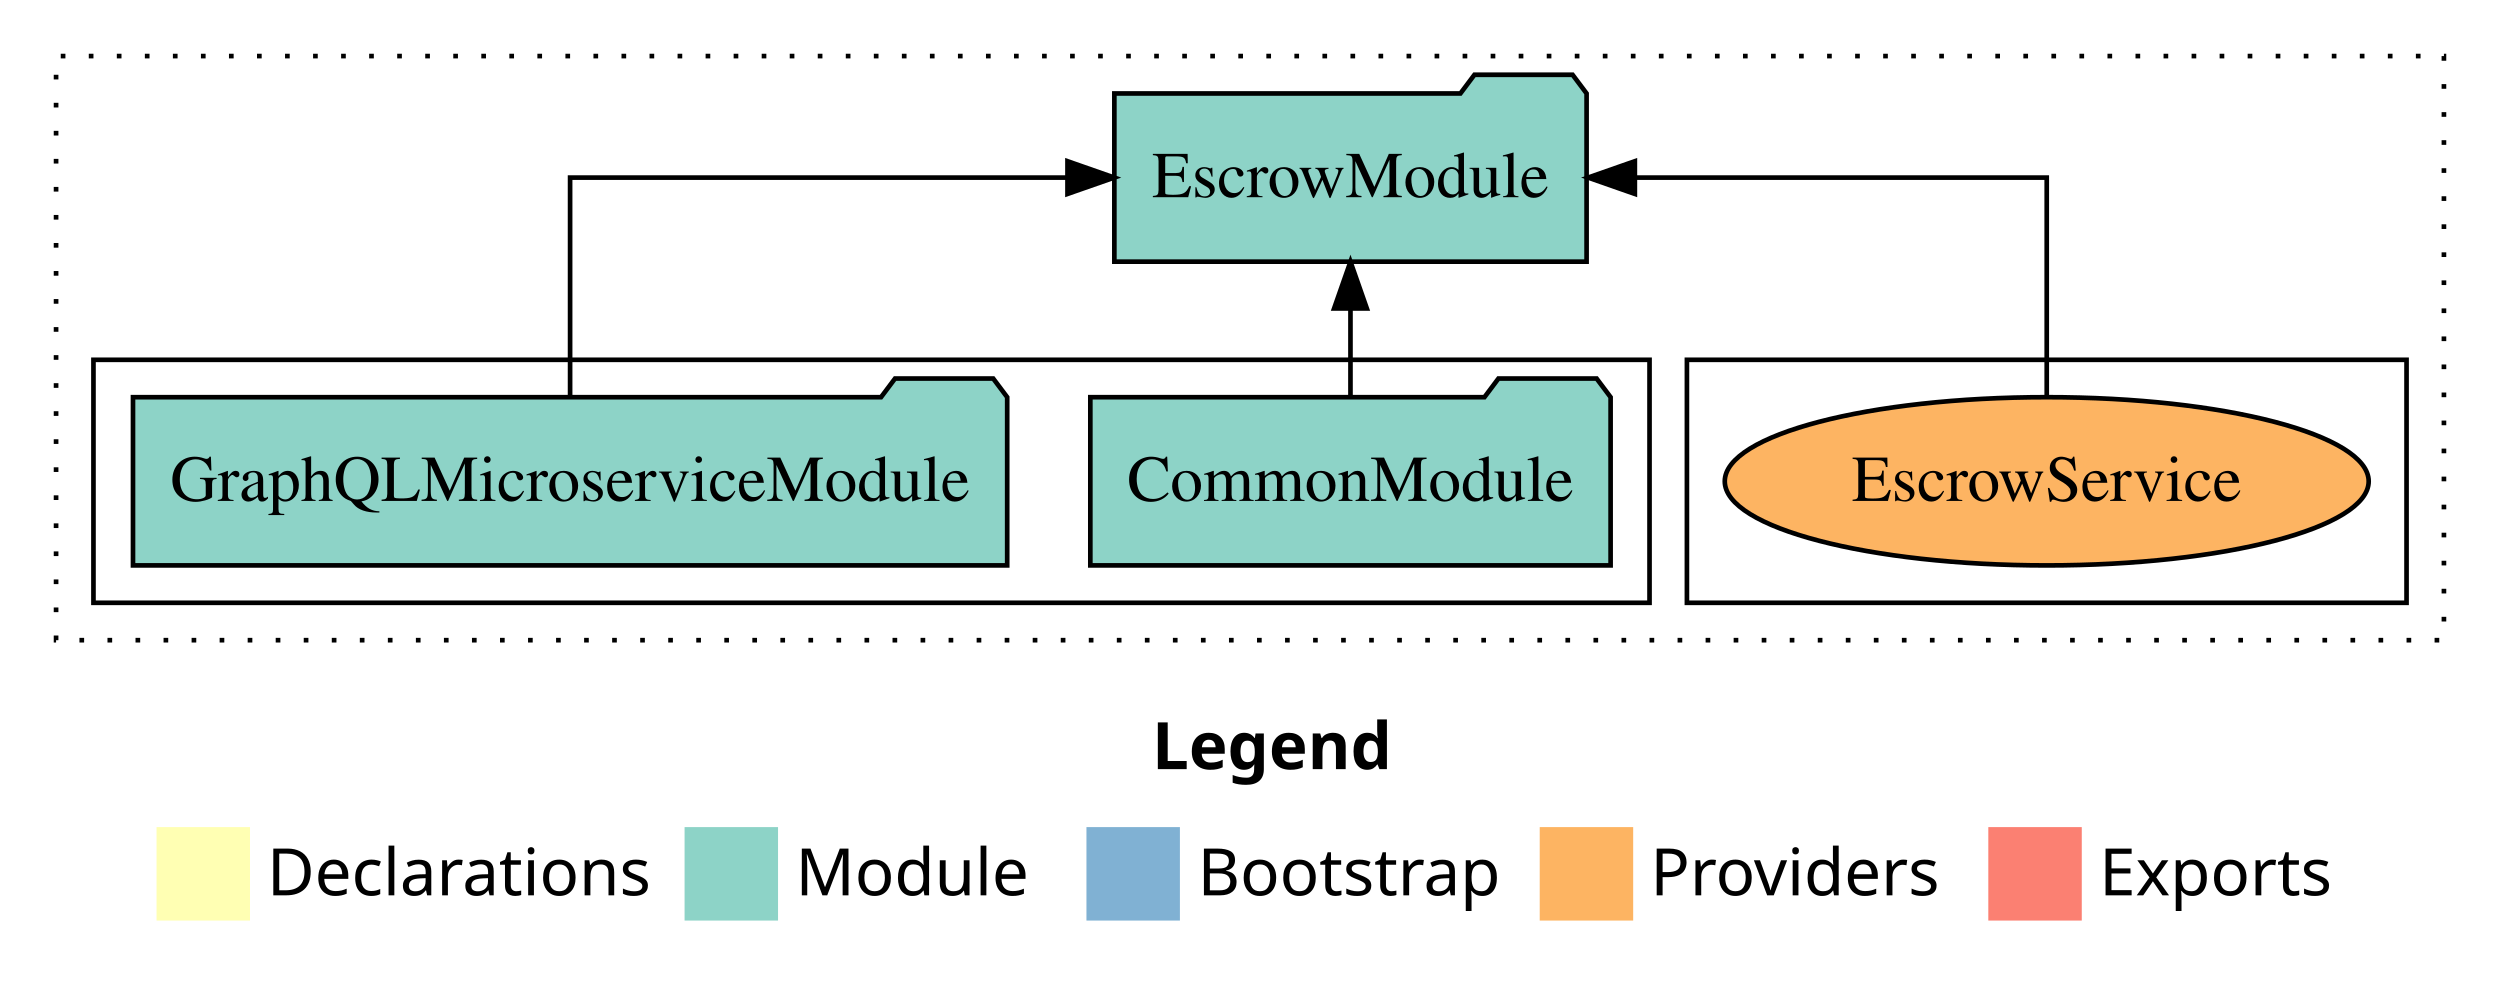
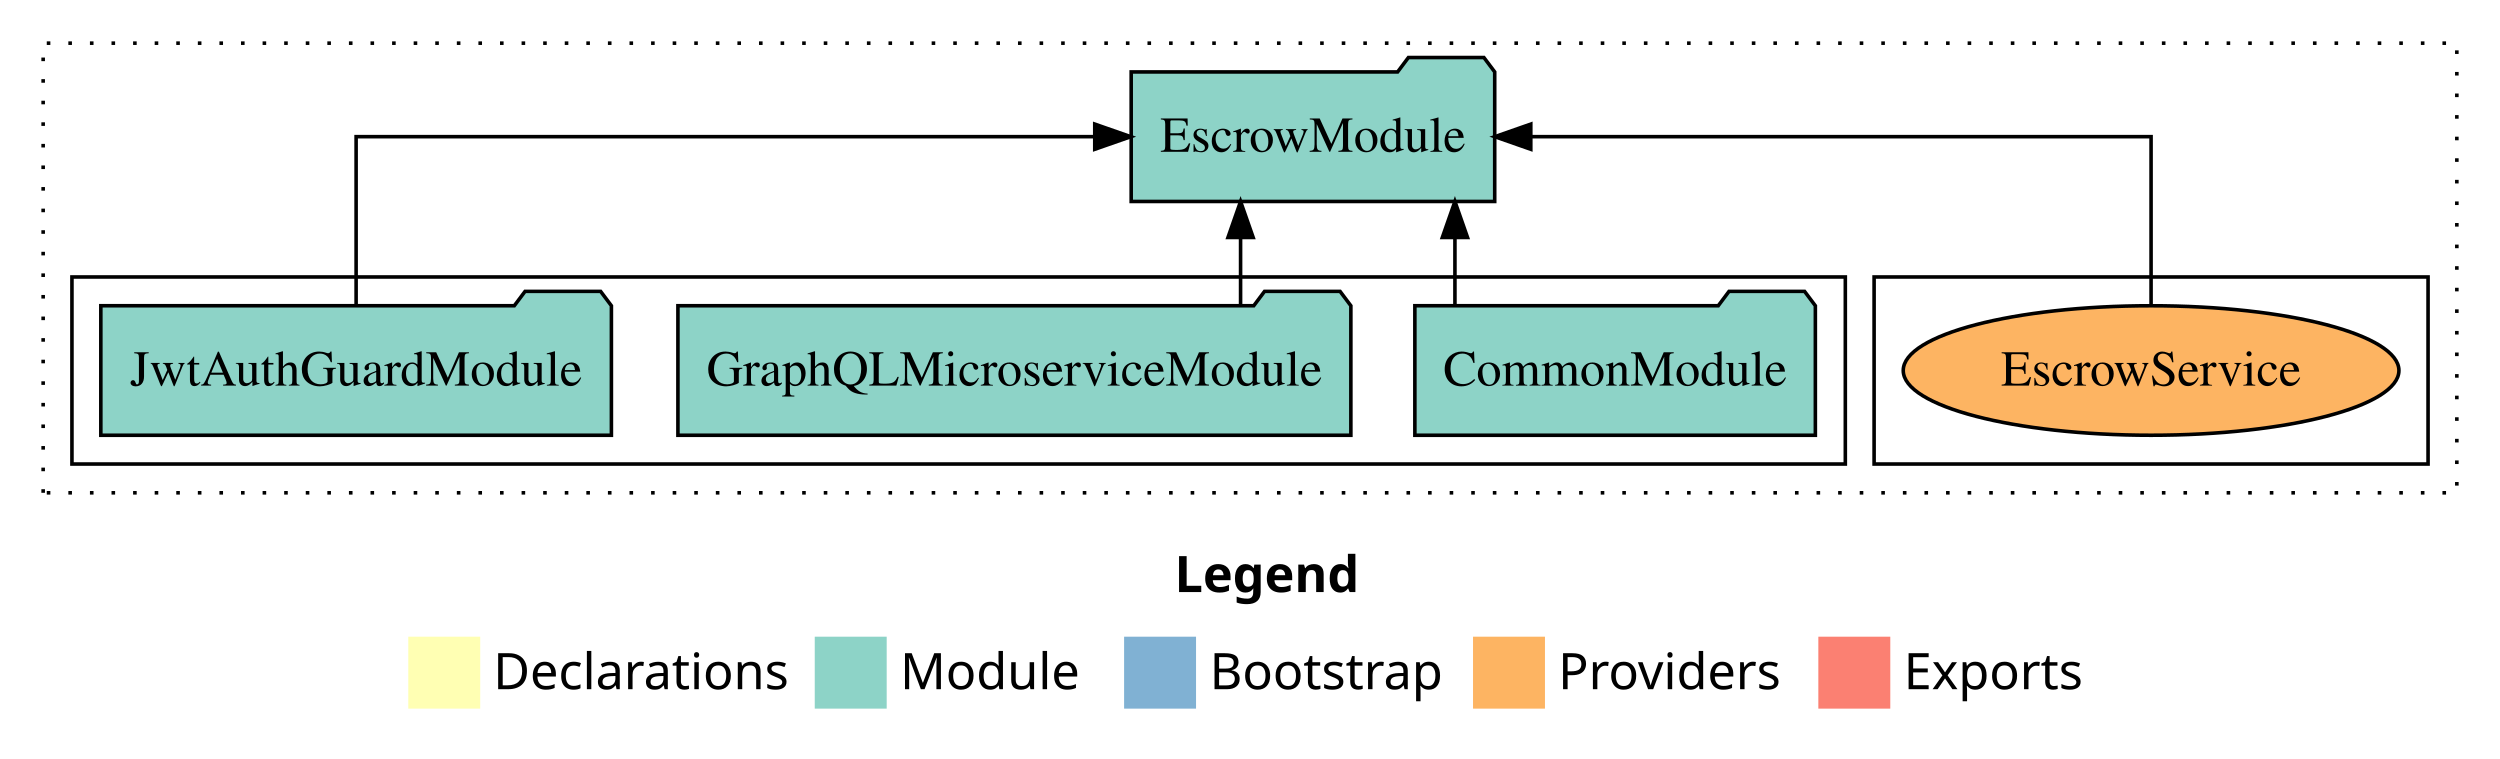
- <svg xmlns="http://www.w3.org/2000/svg" width="535pt" height="211pt" viewBox="0.00 0.00 535.00 211.00">
+ <svg xmlns="http://www.w3.org/2000/svg" width="695pt" height="211pt" viewBox="0.00 0.00 695.00 211.00">
  <g id="graph0" class="graph" transform="scale(1 1) rotate(0) translate(4 207)">
-     <polygon fill="white" stroke="transparent" points="-4,4 -4,-207 531,-207 531,4 -4,4" />
-     <text text-anchor="start" x="242.51" y="-42.4" font-family="Times-12" font-weight="bold" font-size="14.00">Legend</text>
-     <polygon fill="#ffffb3" stroke="transparent" points="29.5,-10 29.5,-30 49.5,-30 49.5,-10 29.5,-10" />
-     <text text-anchor="start" x="53.13" y="-15.4" font-family="Times-12" font-size="14.00">  Declarations</text>
-     <polygon fill="#8dd3c7" stroke="transparent" points="142.5,-10 142.5,-30 162.5,-30 162.5,-10 142.5,-10" />
-     <text text-anchor="start" x="166.23" y="-15.4" font-family="Times-12" font-size="14.00">  Module</text>
-     <polygon fill="#80b1d3" stroke="transparent" points="228.5,-10 228.5,-30 248.5,-30 248.5,-10 228.5,-10" />
-     <text text-anchor="start" x="252.28" y="-15.4" font-family="Times-12" font-size="14.00">  Bootstrap</text>
-     <polygon fill="#fdb462" stroke="transparent" points="325.5,-10 325.5,-30 345.5,-30 345.5,-10 325.5,-10" />
-     <text text-anchor="start" x="349.17" y="-15.4" font-family="Times-12" font-size="14.00">  Providers</text>
-     <polygon fill="#fb8072" stroke="transparent" points="421.5,-10 421.5,-30 441.5,-30 441.5,-10 421.5,-10" />
-     <text text-anchor="start" x="445.23" y="-15.4" font-family="Times-12" font-size="14.00">  Exports</text>
+     <polygon fill="white" stroke="transparent" points="-4,4 -4,-207 691,-207 691,4 -4,4" />
+     <text text-anchor="start" x="322.51" y="-42.4" font-family="Times-12" font-weight="bold" font-size="14.00">Legend</text>
+     <polygon fill="#ffffb3" stroke="transparent" points="109.5,-10 109.5,-30 129.5,-30 129.5,-10 109.5,-10" />
+     <text text-anchor="start" x="133.13" y="-15.4" font-family="Times-12" font-size="14.00">  Declarations</text>
+     <polygon fill="#8dd3c7" stroke="transparent" points="222.5,-10 222.5,-30 242.5,-30 242.5,-10 222.5,-10" />
+     <text text-anchor="start" x="246.23" y="-15.4" font-family="Times-12" font-size="14.00">  Module</text>
+     <polygon fill="#80b1d3" stroke="transparent" points="308.5,-10 308.5,-30 328.5,-30 328.5,-10 308.5,-10" />
+     <text text-anchor="start" x="332.28" y="-15.4" font-family="Times-12" font-size="14.00">  Bootstrap</text>
+     <polygon fill="#fdb462" stroke="transparent" points="405.5,-10 405.5,-30 425.5,-30 425.5,-10 405.5,-10" />
+     <text text-anchor="start" x="429.17" y="-15.4" font-family="Times-12" font-size="14.00">  Providers</text>
+     <polygon fill="#fb8072" stroke="transparent" points="501.5,-10 501.5,-30 521.5,-30 521.5,-10 501.5,-10" />
+     <text text-anchor="start" x="525.23" y="-15.4" font-family="Times-12" font-size="14.00">  Exports</text>
    <g id="clust1" class="cluster">
-       <polygon fill="none" stroke="black" stroke-dasharray="1,5" points="8,-70 8,-195 519,-195 519,-70 8,-70" />
+       <polygon fill="none" stroke="black" stroke-dasharray="1,5" points="8,-70 8,-195 679,-195 679,-70 8,-70" />
    </g>
    <g id="clust6" class="cluster">
-       <polygon fill="none" stroke="black" points="357,-78 357,-130 511,-130 511,-78 357,-78" />
+       <polygon fill="none" stroke="black" points="517,-78 517,-130 671,-130 671,-78 517,-78" />
    </g>
    <g id="clust3" class="cluster">
-       <polygon fill="none" stroke="black" points="16,-78 16,-130 349,-130 349,-78 16,-78" />
+       <polygon fill="none" stroke="black" points="16,-78 16,-130 509,-130 509,-78 16,-78" />
    </g>
    <g id="node1" class="node">
-       <polygon fill="#8dd3c7" stroke="black" points="340.67,-122 337.67,-126 316.67,-126 313.67,-122 229.33,-122 229.33,-86 340.67,-86 340.67,-122" />
-       <text text-anchor="middle" x="285" y="-99.8" font-family="Times,serif" font-size="14.00">CommonModule</text>
+       <polygon fill="#8dd3c7" stroke="black" points="500.67,-122 497.67,-126 476.67,-126 473.67,-122 389.33,-122 389.33,-86 500.67,-86 500.67,-122" />
+       <text text-anchor="middle" x="445" y="-99.8" font-family="Times,serif" font-size="14.00">CommonModule</text>
+     </g>
+     <g id="node4" class="node">
+       <polygon fill="#8dd3c7" stroke="black" points="411.53,-187 408.53,-191 387.53,-191 384.53,-187 310.47,-187 310.47,-151 411.53,-151 411.53,-187" />
+       <text text-anchor="middle" x="361" y="-164.8" font-family="Times,serif" font-size="14.00">EscrowModule</text>
+     </g>
+     <g id="edge1" class="edge">
+       <path fill="none" stroke="black" d="M400.47,-122.11C400.47,-122.11 400.47,-140.99 400.47,-140.99" />
+       <polygon fill="black" stroke="black" points="396.97,-140.99 400.47,-150.99 403.97,-140.99 396.97,-140.99" />
+     </g>
+     <g id="node2" class="node">
+       <polygon fill="#8dd3c7" stroke="black" points="371.54,-122 368.54,-126 347.54,-126 344.54,-122 184.46,-122 184.46,-86 371.54,-86 371.54,-122" />
+       <text text-anchor="middle" x="278" y="-99.8" font-family="Times,serif" font-size="14.00">GraphQLMicroserviceModule</text>
+     </g>
+     <g id="edge2" class="edge">
+       <path fill="none" stroke="black" d="M340.88,-122.11C340.88,-122.11 340.88,-140.99 340.88,-140.99" />
+       <polygon fill="black" stroke="black" points="337.38,-140.99 340.88,-150.99 344.38,-140.99 337.38,-140.99" />
    </g>
    <g id="node3" class="node">
-       <polygon fill="#8dd3c7" stroke="black" points="335.53,-187 332.53,-191 311.53,-191 308.53,-187 234.47,-187 234.47,-151 335.53,-151 335.53,-187" />
-       <text text-anchor="middle" x="285" y="-164.8" font-family="Times,serif" font-size="14.00">EscrowModule</text>
-     </g>
-     <g id="edge1" class="edge">
-       <path fill="none" stroke="black" d="M285,-122.11C285,-122.11 285,-140.99 285,-140.99" />
-       <polygon fill="black" stroke="black" points="281.5,-140.99 285,-150.99 288.5,-140.99 281.5,-140.99" />
-     </g>
-     <g id="node2" class="node">
-       <polygon fill="#8dd3c7" stroke="black" points="211.54,-122 208.54,-126 187.54,-126 184.54,-122 24.46,-122 24.46,-86 211.54,-86 211.54,-122" />
-       <text text-anchor="middle" x="118" y="-99.8" font-family="Times,serif" font-size="14.00">GraphQLMicroserviceModule</text>
-     </g>
-     <g id="edge2" class="edge">
-       <path fill="none" stroke="black" d="M118,-122.11C118,-141.34 118,-169 118,-169 118,-169 224.44,-169 224.44,-169" />
-       <polygon fill="black" stroke="black" points="224.44,-172.5 234.44,-169 224.44,-165.5 224.44,-172.5" />
-     </g>
-     <g id="node4" class="node">
-       <ellipse fill="#fdb462" stroke="black" cx="434" cy="-104" rx="68.9" ry="18" />
-       <text text-anchor="middle" x="434" y="-99.8" font-family="Times,serif" font-size="14.00">EscrowService</text>
+       <polygon fill="#8dd3c7" stroke="black" points="165.97,-122 162.97,-126 141.97,-126 138.97,-122 24.03,-122 24.03,-86 165.97,-86 165.97,-122" />
+       <text text-anchor="middle" x="95" y="-99.8" font-family="Times,serif" font-size="14.00">JwtAuthGuardModule</text>
    </g>
    <g id="edge3" class="edge">
-       <path fill="none" stroke="black" d="M434,-122.11C434,-141.34 434,-169 434,-169 434,-169 345.86,-169 345.86,-169" />
-       <polygon fill="black" stroke="black" points="345.86,-165.5 335.86,-169 345.86,-172.5 345.86,-165.5" />
+       <path fill="none" stroke="black" d="M95,-122.11C95,-141.34 95,-169 95,-169 95,-169 300.34,-169 300.34,-169" />
+       <polygon fill="black" stroke="black" points="300.34,-172.5 310.34,-169 300.34,-165.5 300.34,-172.5" />
+     </g>
+     <g id="node5" class="node">
+       <ellipse fill="#fdb462" stroke="black" cx="594" cy="-104" rx="68.9" ry="18" />
+       <text text-anchor="middle" x="594" y="-99.8" font-family="Times,serif" font-size="14.00">EscrowService</text>
+     </g>
+     <g id="edge4" class="edge">
+       <path fill="none" stroke="black" d="M594,-122.11C594,-141.34 594,-169 594,-169 594,-169 421.56,-169 421.56,-169" />
+       <polygon fill="black" stroke="black" points="421.56,-165.5 411.56,-169 421.56,-172.5 421.56,-165.5" />
    </g>
  </g>
</svg>
